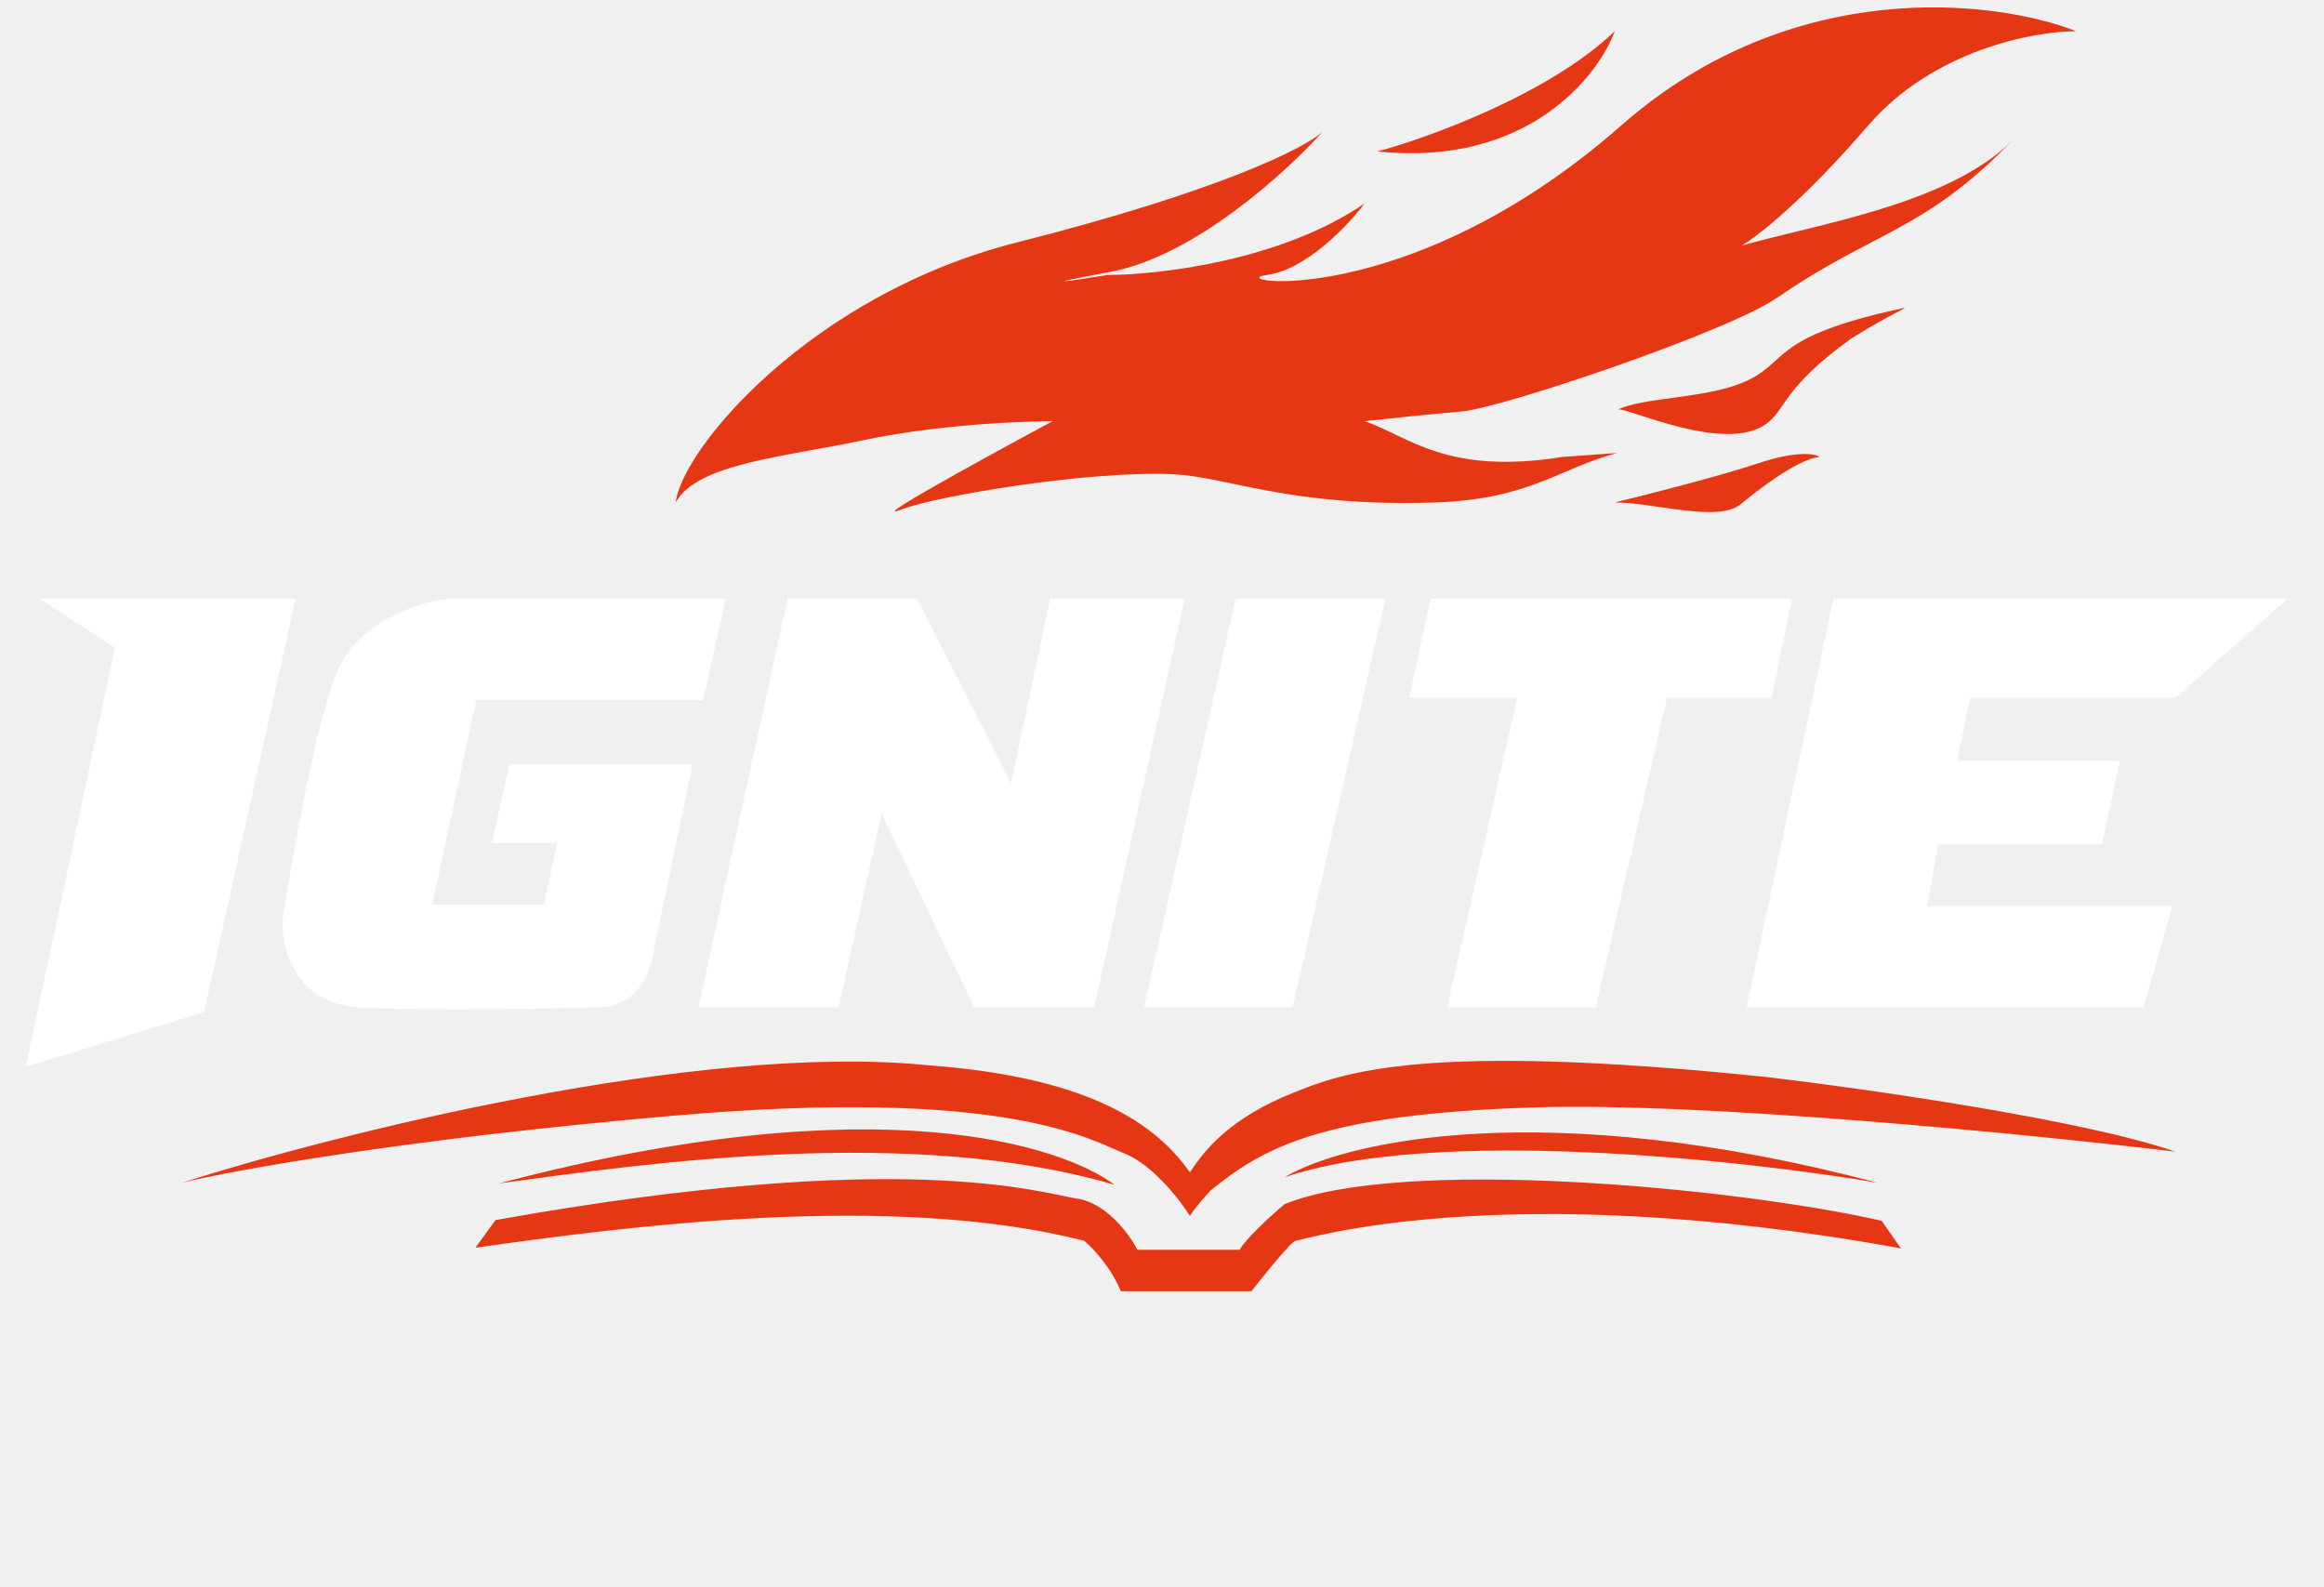
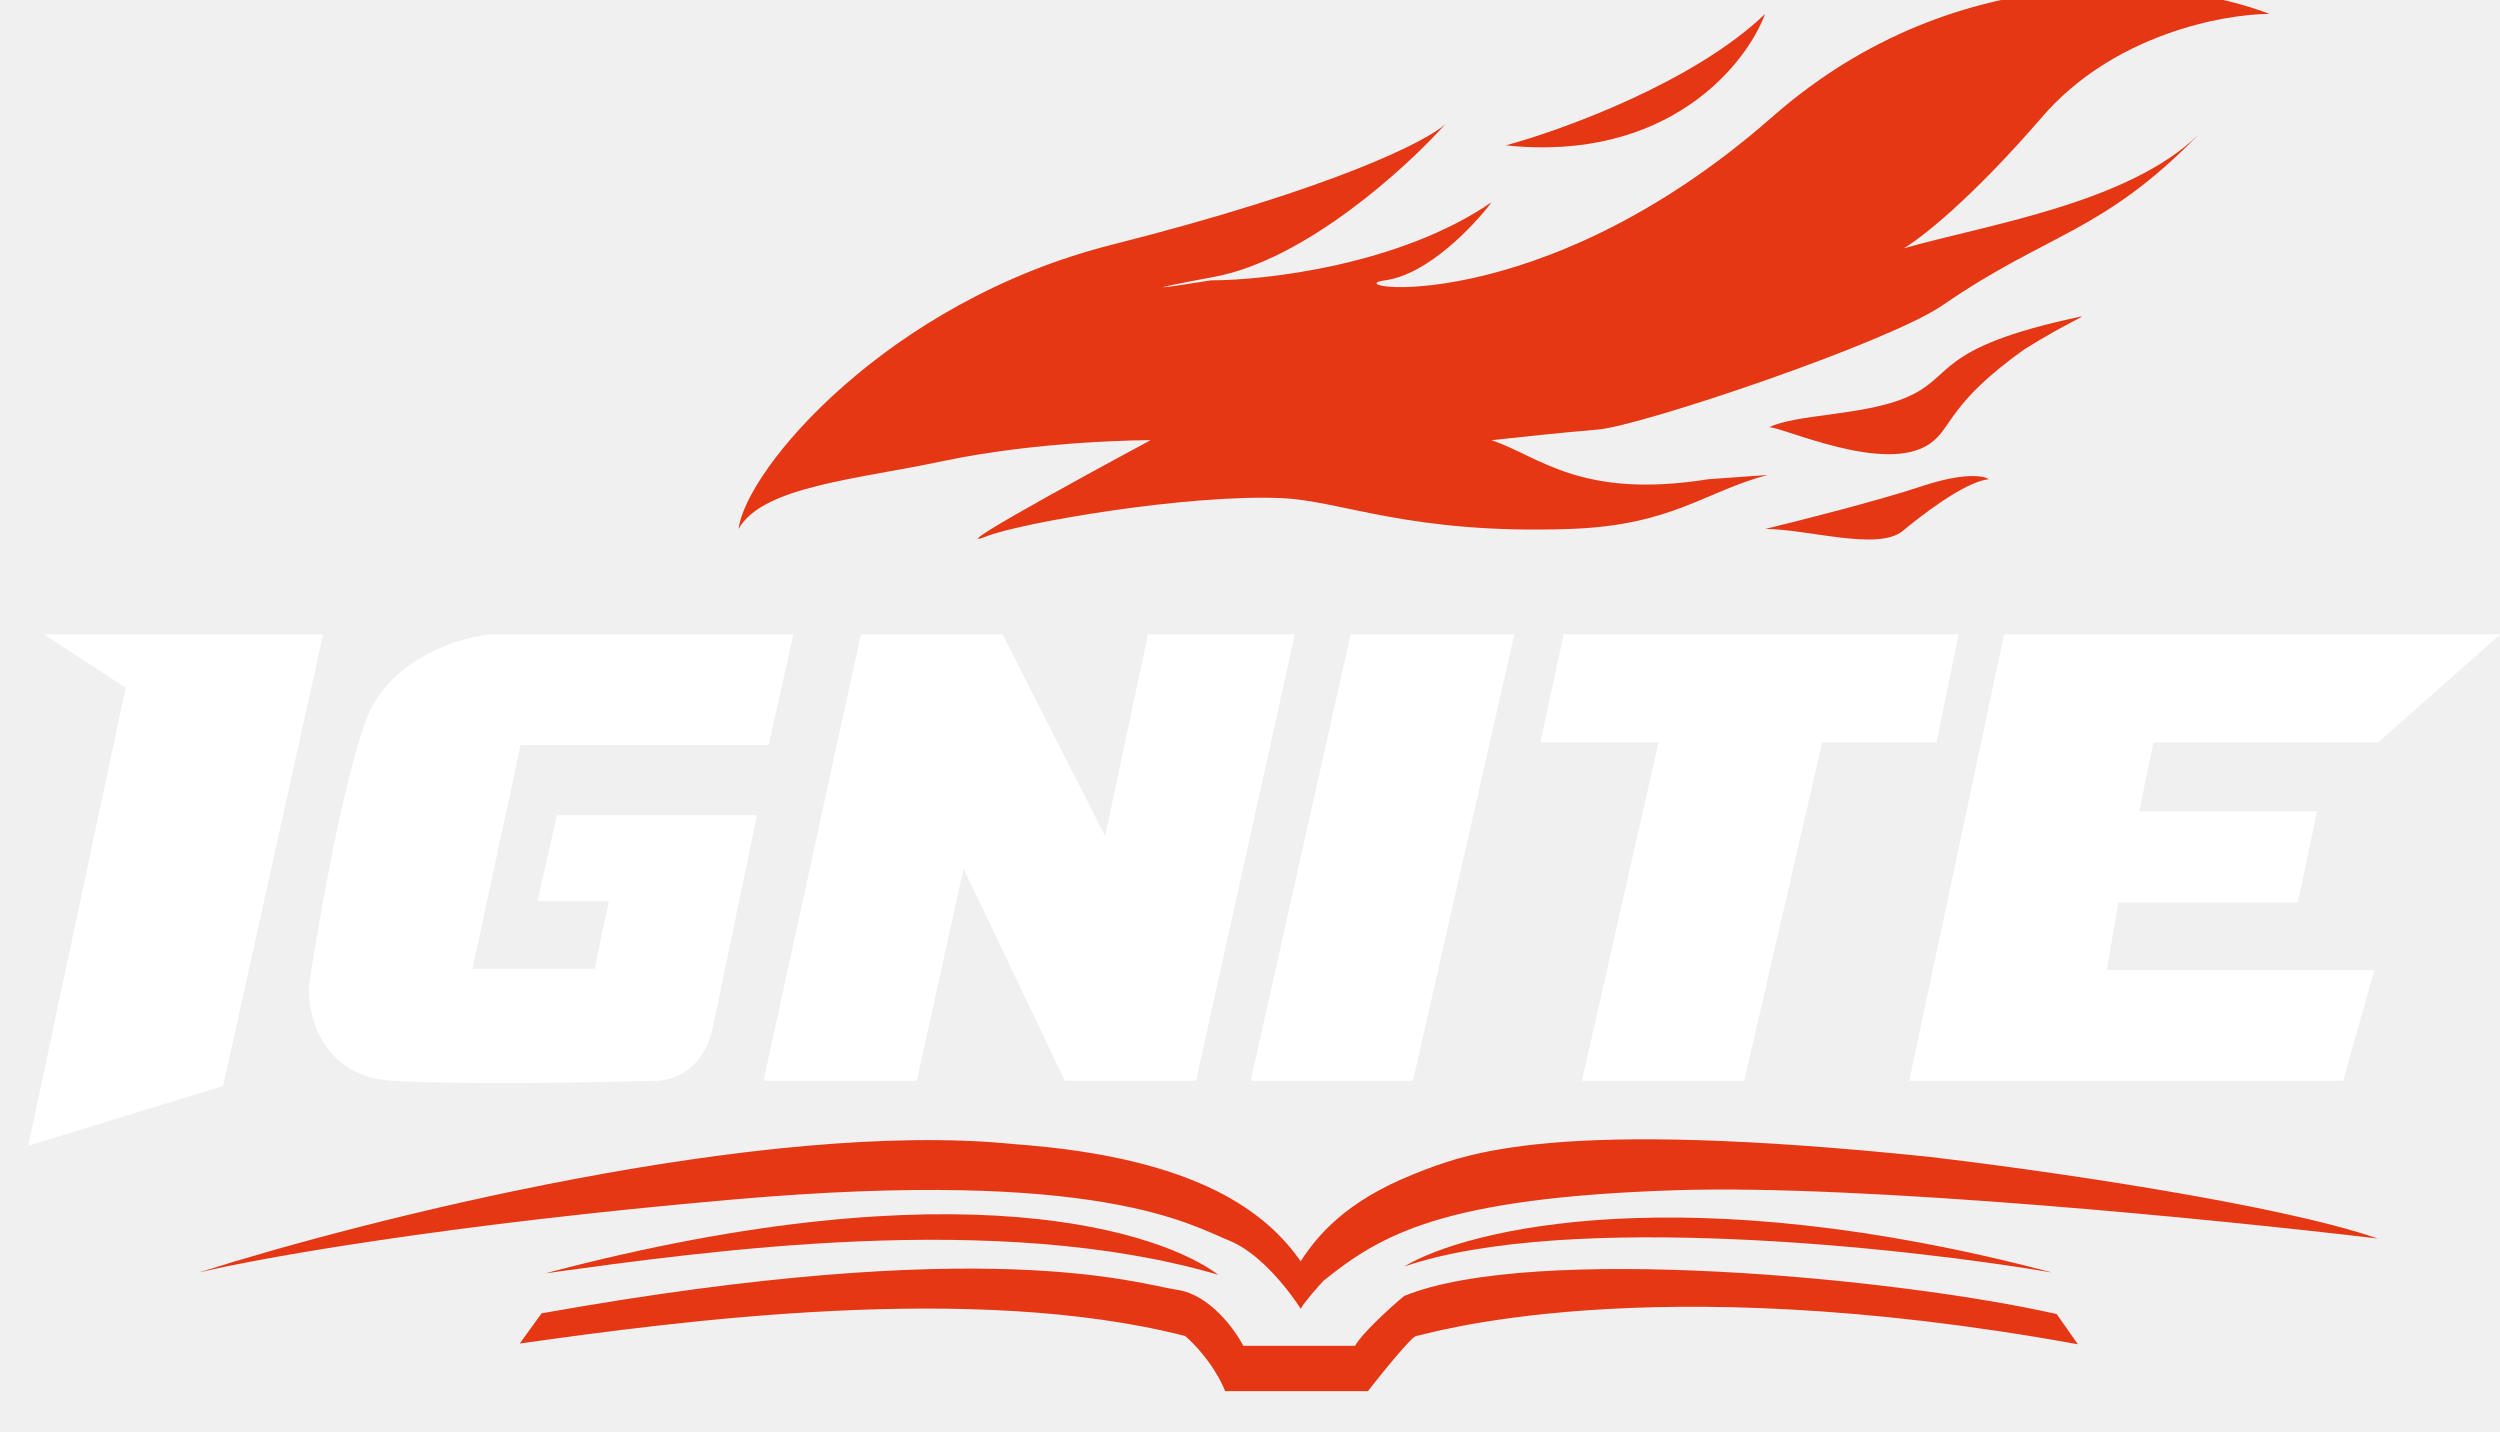
- <svg xmlns="http://www.w3.org/2000/svg" viewBox="120 50 630 430" fill="none">
+ <svg xmlns="http://www.w3.org/2000/svg" viewBox="120 55 620 355" fill="none">
  <path d="M151.162 225.551L130.866 212.318H200.131L175.325 324.316L127 339.163L151.162 225.551Z" fill="white" />
  <path d="M241.691 212.318H316.755L310.634 239.753H249.101L237.18 295.267H267.464L271.008 278.484H253.289L258.121 257.182H307.735C305.05 270.092 299.101 298.689 296.781 309.792C294.461 320.894 286.15 323.24 282.284 323.025C267.786 323.455 234.474 324.057 217.206 323.025C199.938 321.992 196.266 306.887 196.588 299.463C198.95 283.863 205.093 248.855 210.763 233.62C216.433 218.386 233.744 213.071 241.691 212.318Z" fill="white" />
  <path d="M333.508 212.318L309.345 323.025H347.361L358.959 270.415L384.088 323.025H416.626L441.111 212.318H404.706L394.075 262.346L368.624 212.318H333.508Z" fill="white" />
  <path d="M430.157 323.025L454.964 212.318H495.557L470.428 323.025H430.157Z" fill="white" />
  <path d="M605.737 212.318H507.799L502 239.107H531.317L512.31 323.025H552.58L571.91 239.107H600.261L605.737 212.318Z" fill="white" />
  <path d="M617.013 212.318H740.08L709.797 239.107H654.062L650.518 256.214H694.655L689.823 278.807H645.364L642.464 295.59H708.83L701.098 323.025H593.495L617.013 212.318Z" fill="white" />
  <path d="M395.662 115.715C339.992 129.809 304.969 171.436 303.172 186.184C309.029 175.613 332.713 173.852 353.381 169.447C378.424 164.111 405.352 164.162 405.352 164.162C405.352 164.162 350.86 193.405 364.832 187.945C373.314 184.631 414.64 177.482 437.938 178.541C452.825 179.218 469.669 187.55 509.294 186.184C534.839 185.303 542.825 176.849 558.389 172.789L543.647 173.852C512.035 178.879 501.953 168.273 489.915 164.162C495.2 163.575 507.884 162.224 516.341 161.519C526.911 160.639 588.292 139.986 601.784 130.689C628.088 112.564 641.283 112.902 665.206 88.408C647.712 105.458 612.648 110.723 592.095 116.595C596.205 114.246 608.831 104.44 626.448 84.004C644.066 63.569 671.372 58.46 682.824 58.459C661.096 49.944 606.012 43.132 559.503 84.004C501.366 135.094 450.276 126.286 463.489 124.524C474.059 123.115 485.51 111.017 489.915 105.145C467.365 120.648 434.127 124.524 420.327 124.524C411.224 125.992 398.657 127.871 421.207 123.643C443.758 119.415 468.774 96.63 478.464 85.766C474.059 89.877 451.333 101.622 395.662 115.715Z" fill="#E63715" />
  <path d="M592.095 153.842C581.524 158.07 565.48 157.717 558.727 160.947C562.25 160.947 587.632 172.762 598.652 165.007C604.292 161.038 603.05 155.195 621.997 141.661C632.824 134.894 637.9 133.109 635.87 133.541C598.652 141.468 605.308 148.557 592.095 153.842Z" fill="#E63715" />
  <path d="M596.499 175.613C585.929 179.137 566.256 184.128 557.741 186.184C568.312 186.184 585.795 191.736 591.885 186.661C595.516 183.635 607.069 174.439 613.236 173.852C612.061 172.971 607.069 172.09 596.499 175.613Z" fill="#E63715" />
  <path d="M493.438 91.05C507.532 87.234 540.124 75.373 557.741 58.459C553.043 71.085 533.606 95.278 493.438 91.05Z" fill="#E63715" />
  <path d="M630.073 380.893L635.318 388.385C527.237 368.718 472.541 386.326 471.23 386.326C470.181 386.326 462.801 395.442 459.242 400H423.839C421.142 393.407 416.097 388.137 413.911 386.326C361.276 372.839 288.348 382.642 248.887 388.199L254.319 380.707C365.397 360.851 402.111 373.401 412.038 374.9C419.98 376.099 426.212 384.64 428.335 388.761H456.057C457.556 385.914 464.674 379.333 468.233 376.398C500.151 363.361 590.362 371.902 630.073 380.893Z" fill="#E63715" />
  <path d="M468.233 369.095C484.03 359.604 538.289 346.617 628.95 370.593C592.298 364.349 508.843 355.308 468.233 369.095Z" fill="#E63715" />
  <path d="M422.154 371.155C408.48 360.852 358.654 343.431 255.256 370.779C294.967 365.347 367.158 354.973 422.154 371.155Z" fill="#E63715" />
  <path d="M371.582 338.746C309.543 332.452 210.865 357.353 169.281 370.59C183.517 367.155 230.084 358.714 302.462 352.42C392.936 344.553 415.601 358.976 424.967 362.722C432.459 365.719 439.827 375.21 442.574 379.581C443.473 377.932 446.695 374.273 448.194 372.65C462.43 361.224 477.602 352.045 535.67 350.172C582.124 348.674 671.036 357.54 709.686 362.16C684.66 353.469 625.331 345.052 598.795 341.93C505.463 332.243 483.832 340.898 470.7 346.152L470.484 346.239C453.61 352.988 446.633 361.536 442.574 367.78C434.332 356.166 417.849 342.118 371.582 338.746Z" fill="#E63715" />
</svg>
